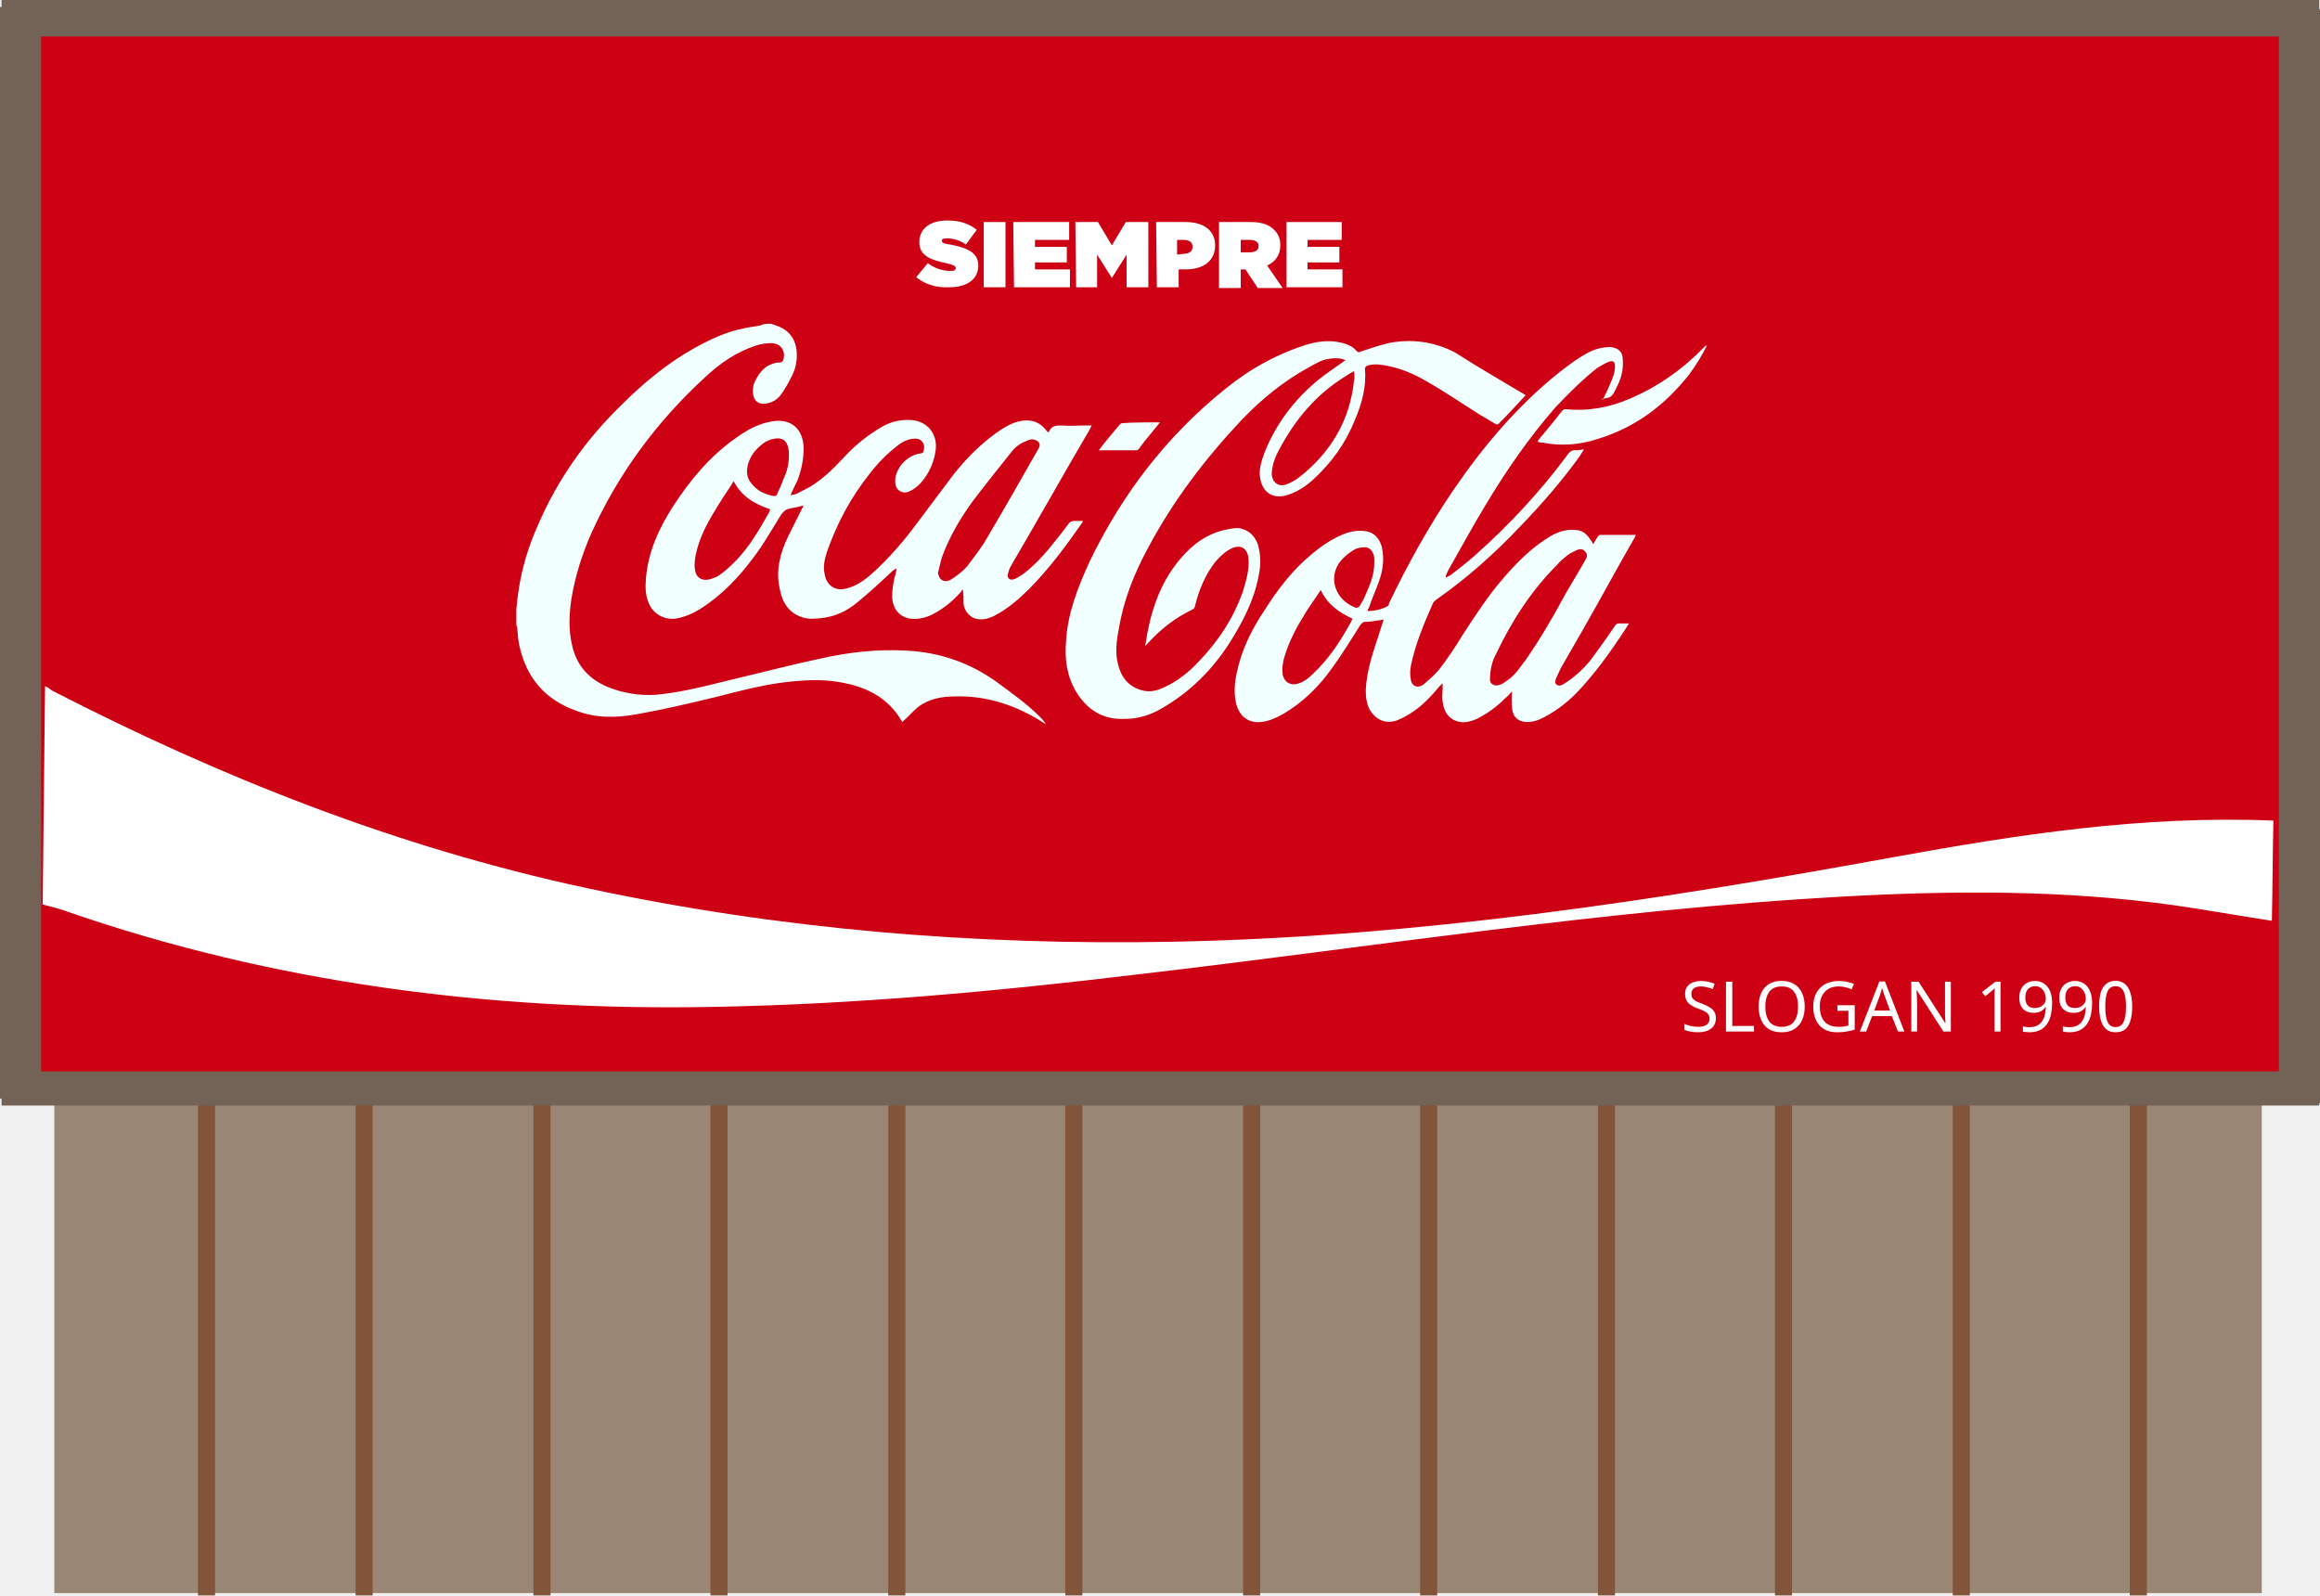
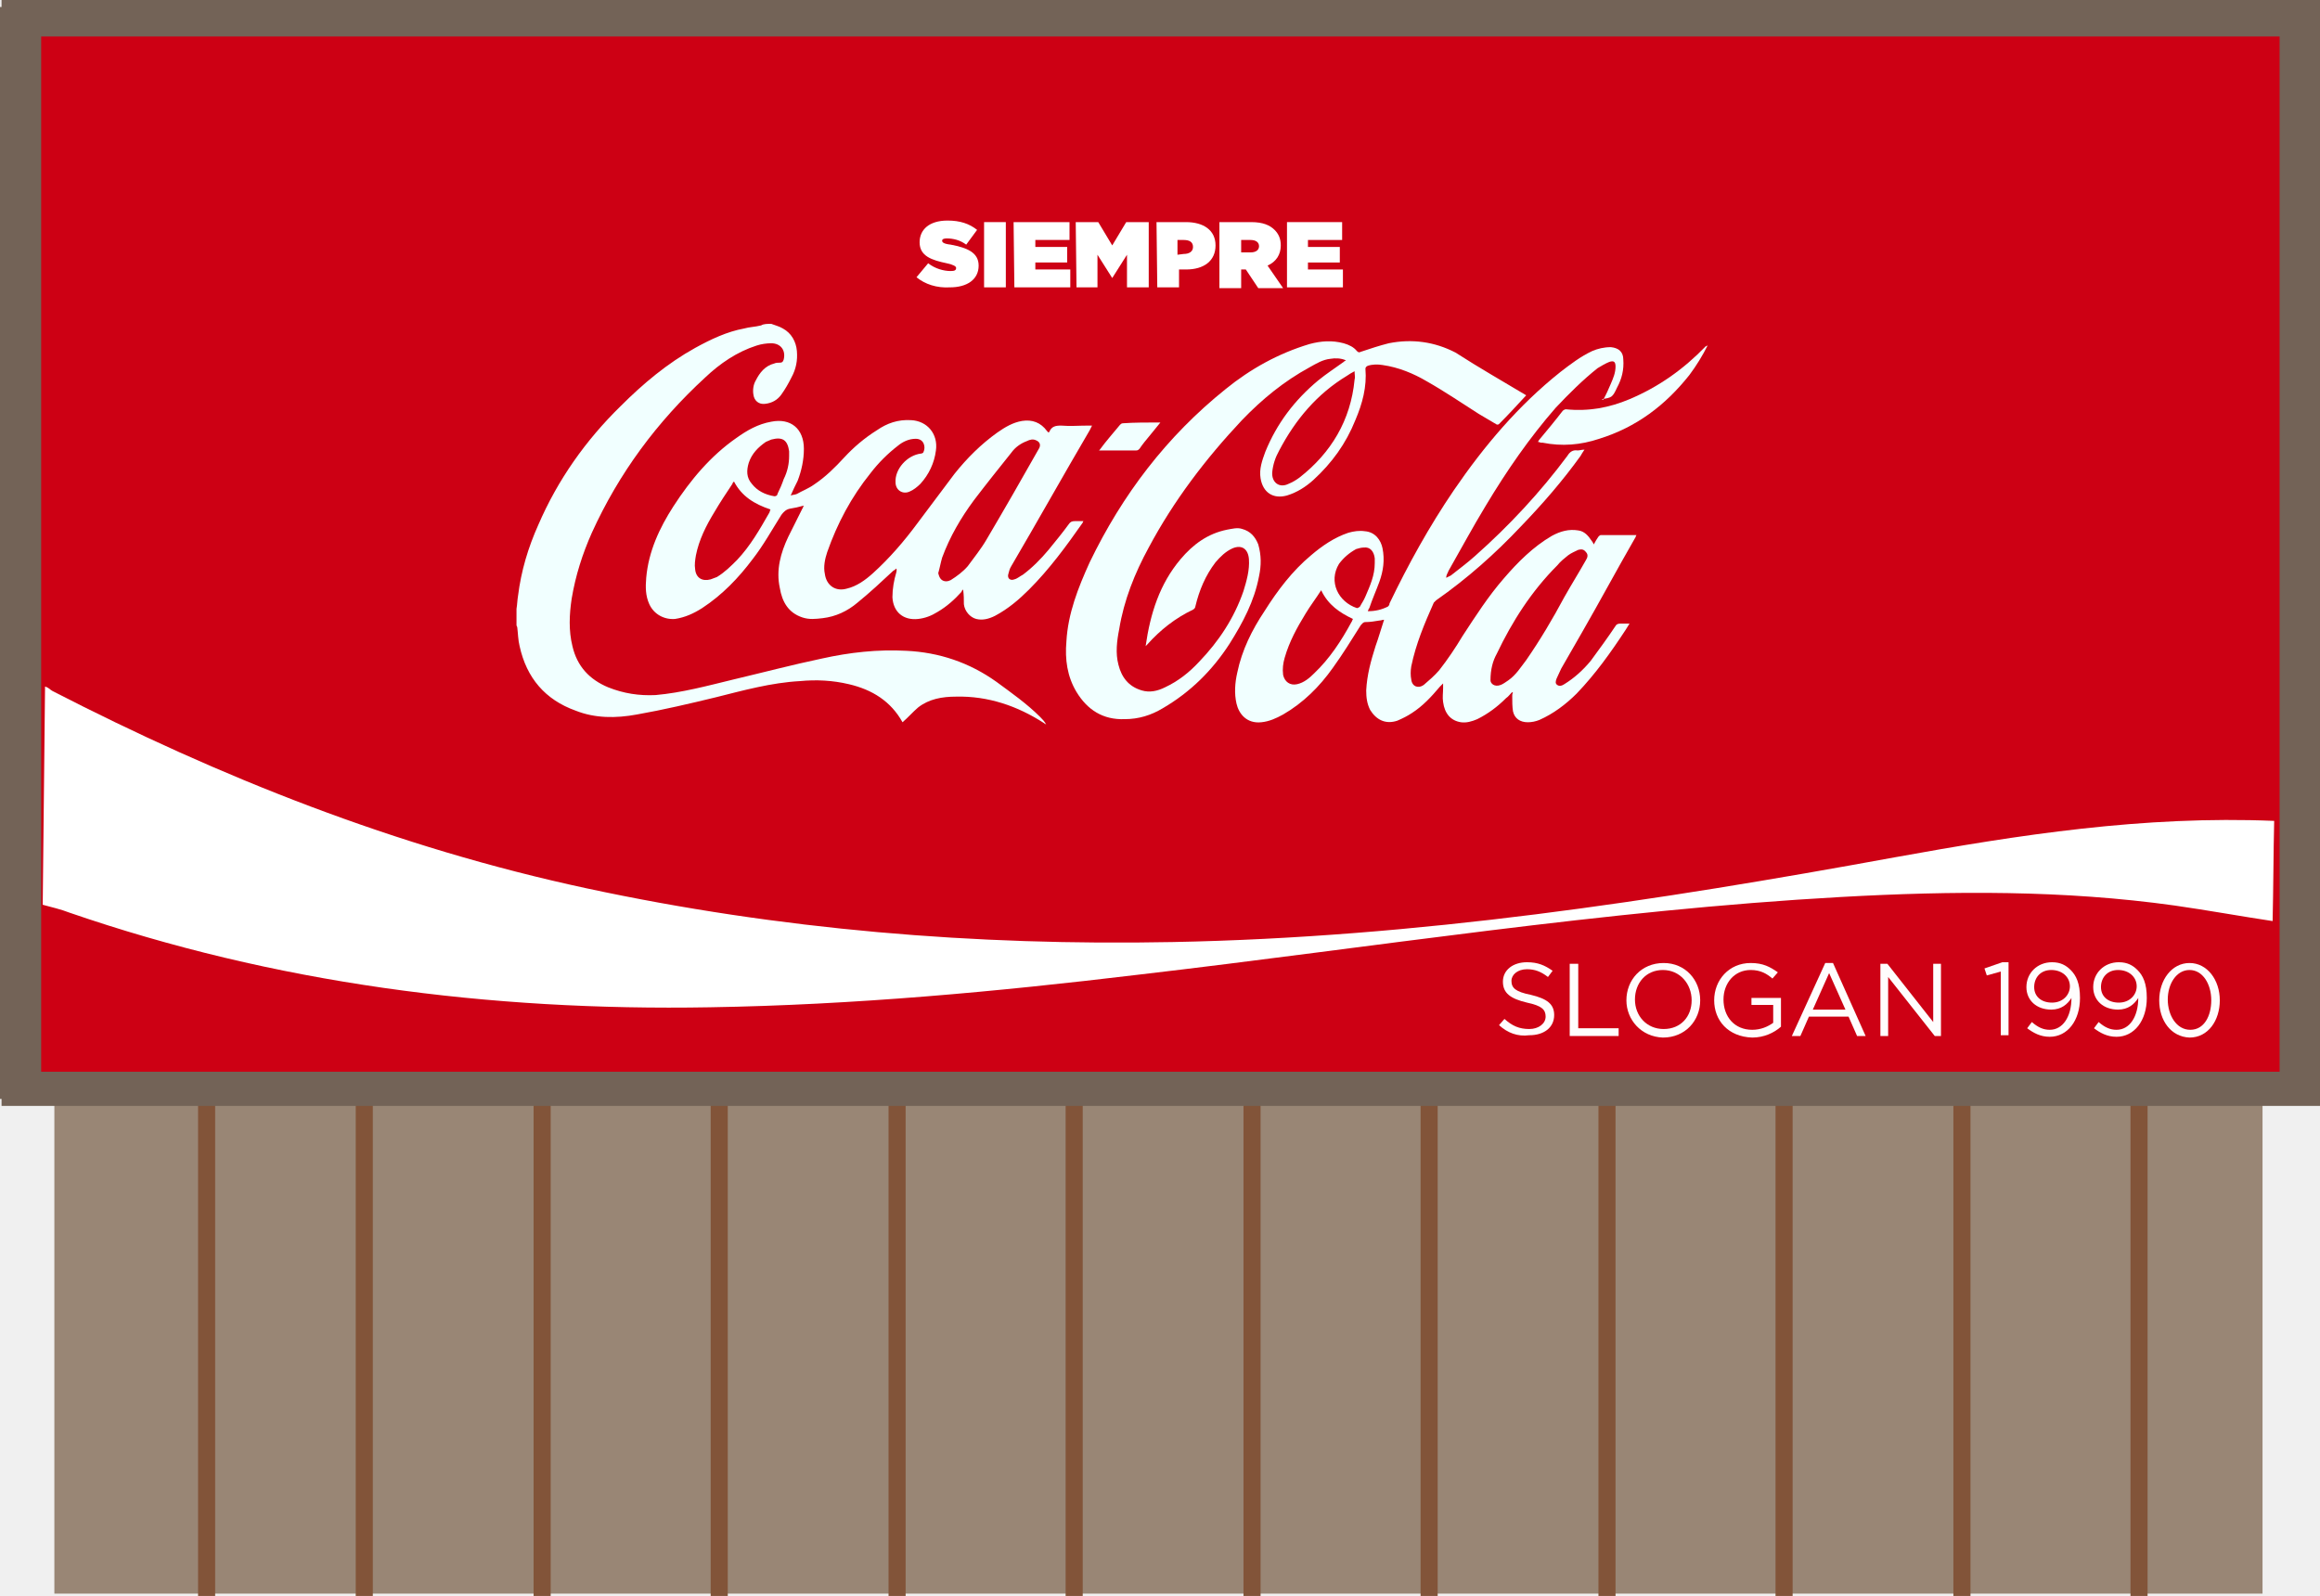
- <svg xmlns="http://www.w3.org/2000/svg" version="1.1" id="Layer_1" x="0px" y="0px" viewBox="-680 527.4 298.8 205.5" style="enable-background:new -680 527.4 298.8 205.5;" xml:space="preserve">
+ <svg xmlns="http://www.w3.org/2000/svg" version="1.1" id="Layer_1" x="0px" y="0px" viewBox="-1030 875.9 298.7 205.5" style="enable-background:new -1030 875.9 298.7 205.5;" xml:space="preserve">
  <style type="text/css">
	.st0{fill:#998675;}
	.st1{fill:#825439;}
	.st2{fill:#CD0014;}
	.st3{fill:#736357;}
	.st4{fill:#FFFFFF;}
	.st5{fill:#F1FFFF;}
	.st6{fill:none;}
- 	.st7{fill:#FFFDFD;}
- 	.st8{font-family:'Gotham-Book';}
- 	.st9{font-size:9px;}
+ 	.st7{enable-background:new    ;}
+ 	.st8{fill:#FFFDFD;}
</style>
-   <rect x="-673" y="593" class="st0" width="284.3" height="139.6" />
-   <rect x="-634.2" y="583.5" class="st1" width="2.2" height="149.4" />
-   <rect x="-654.5" y="583.5" class="st1" width="2.2" height="149.4" />
-   <rect x="-611.3" y="583.5" class="st1" width="2.2" height="149.4" />
-   <rect x="-588.5" y="583.5" class="st1" width="2.2" height="149.4" />
-   <rect x="-565.6" y="583.5" class="st1" width="2.2" height="149.4" />
-   <rect x="-542.8" y="583.5" class="st1" width="2.2" height="149.4" />
-   <rect x="-519.9" y="583.5" class="st1" width="2.2" height="149.4" />
-   <rect x="-497.1" y="583.5" class="st1" width="2.2" height="149.4" />
-   <rect x="-474.2" y="583.5" class="st1" width="2.2" height="149.4" />
-   <rect x="-451.4" y="583.5" class="st1" width="2.2" height="149.4" />
-   <rect x="-428.5" y="583.5" class="st1" width="2.2" height="149.4" />
-   <rect x="-405.7" y="583.5" class="st1" width="2.2" height="149.4" />
-   <rect x="-679.8" y="528.9" class="st2" width="298.5" height="137.9" />
-   <rect x="-674.3" y="533" class="st2" width="286.7" height="132.4" />
-   <rect x="-679.8" y="665.4" class="st3" width="298.5" height="4.4" />
-   <rect x="-679.8" y="527.4" class="st3" width="298.5" height="4.7" />
-   <rect x="-386.5" y="528.6" class="st3" width="5.3" height="140.9" />
-   <path class="st4" d="M-436.1,637.8c-30.6,5.6-61.4,10.3-92.9,10.9c-25.5,0.5-50.7-1.6-75.4-6.9c-24.7-5.3-47.4-14.4-68.8-25.4  c-0.4-0.2-0.4-0.4-1-0.6l-0.3,28.1c1.1,0.3,2.4,0.6,3.4,1c26.4,9.1,54,12.7,82.5,12.2c18.5-0.3,36.9-2,55.2-4.2  c30.1-3.5,60-8.3,90.4-10c14.4-0.8,28.7-0.9,43,1.1c4.2,0.6,8.6,1.4,12.6,2c0.1-4.3,0.1-8.6,0.2-12.9  C-404,632.4-420.1,634.9-436.1,637.8z" />
+   <rect x="-1023" y="941.5" class="st0" width="284.3" height="139.6" />
+   <rect x="-984.2" y="932" class="st1" width="2.2" height="149.4" />
+   <rect x="-1004.5" y="932" class="st1" width="2.2" height="149.4" />
+   <rect x="-961.3" y="932" class="st1" width="2.2" height="149.4" />
+   <rect x="-938.5" y="932" class="st1" width="2.2" height="149.4" />
+   <rect x="-915.6" y="932" class="st1" width="2.2" height="149.4" />
+   <rect x="-892.8" y="932" class="st1" width="2.2" height="149.4" />
+   <rect x="-869.9" y="932" class="st1" width="2.2" height="149.4" />
+   <rect x="-847.1" y="932" class="st1" width="2.2" height="149.4" />
+   <rect x="-824.2" y="932" class="st1" width="2.2" height="149.4" />
+   <rect x="-801.4" y="932" class="st1" width="2.2" height="149.4" />
+   <rect x="-778.5" y="932" class="st1" width="2.2" height="149.4" />
+   <rect x="-755.7" y="932" class="st1" width="2.2" height="149.4" />
+   <rect x="-1029.8" y="877.4" class="st2" width="298.5" height="137.9" />
+   <rect x="-1024.3" y="881.5" class="st2" width="286.7" height="132.4" />
+   <rect x="-1029.8" y="1013.9" class="st3" width="298.5" height="4.4" />
+   <rect x="-1029.8" y="875.9" class="st3" width="298.5" height="4.7" />
+   <rect x="-736.5" y="877.1" class="st3" width="5.3" height="140.9" />
+   <path class="st4" d="M-786.1,986.3c-30.6,5.6-61.4,10.3-92.9,10.9c-25.5,0.5-50.7-1.6-75.4-6.9c-24.7-5.3-47.4-14.4-68.8-25.4  c-0.4-0.2-0.4-0.4-1-0.6l-0.3,28.1c1.1,0.3,2.4,0.6,3.4,1c26.4,9.1,54,12.7,82.5,12.2c18.5-0.3,36.9-2,55.2-4.2  c30.1-3.5,60-8.3,90.4-10c14.4-0.8,28.7-0.9,43,1.1c4.2,0.6,8.6,1.4,12.6,2c0.1-4.3,0.1-8.6,0.2-12.9  C-754,980.9-770.1,983.4-786.1,986.3z" />
  <g>
    <g>
      <g id="KRyJ1s.tif_11_">
        <g>
-           <path class="st5" d="M-580.7,569.1c0.5,0.2,1,0.3,1.5,0.6c1.1,0.6,1.7,1.7,1.8,2.9c0.1,1.2-0.1,2.3-0.7,3.4      c-0.4,0.8-0.8,1.5-1.3,2.2s-1.2,1.1-2.1,1.2c-0.8,0.1-1.4-0.4-1.5-1.2c-0.1-0.6,0-1.3,0.3-1.8c0.5-1,1.2-1.9,2.4-2.2      c0.2-0.1,0.5-0.1,0.7-0.1c0.3,0,0.4-0.1,0.5-0.4c0.3-1.2-0.4-2.1-1.6-2.1c-0.6,0-1.3,0.1-1.9,0.3c-2.5,0.8-4.7,2.3-6.6,4.1      c-6.2,5.7-11.1,12.3-14.6,20c-1.2,2.7-2.1,5.5-2.6,8.5c-0.3,2-0.4,4.1,0.1,6.1c0.6,2.6,2.2,4.3,4.6,5.3c2,0.8,4,1.1,6.1,1      c3.4-0.3,6.7-1.2,10-2c3.8-0.9,7.6-1.9,11.4-2.7c3.6-0.8,7.2-1.2,10.9-1c4.2,0.2,8.1,1.5,11.6,4c1.9,1.4,3.9,2.8,5.6,4.5      c0.3,0.3,0.6,0.6,0.8,1c-0.1-0.1-0.2-0.1-0.3-0.2c-3.4-2.2-7.2-3.5-11.3-3.4c-1.8,0-3.5,0.3-4.9,1.4c-0.7,0.6-1.3,1.3-2,1.9      c0.1,0,0,0,0,0c-1.5-2.7-3.9-4.2-6.9-4.9c-2.1-0.5-4.2-0.6-6.3-0.4c-3.7,0.2-7.3,1.2-10.9,2.1c-3.3,0.8-6.7,1.6-10.1,2.2      c-2.7,0.5-5.4,0.5-7.9-0.5c-3.9-1.4-6.3-4.2-7.2-8.3c-0.2-0.8-0.2-1.6-0.3-2.4c0-0.1-0.1-0.2-0.1-0.3c0-0.7,0-1.4,0-2.1      c0.1-0.6,0.1-1.1,0.2-1.7c0.4-3.2,1.3-6.2,2.6-9.1c2.5-5.8,6.1-10.9,10.6-15.3c2.9-2.9,6-5.5,9.6-7.5c2-1.1,4.1-2.1,6.3-2.5      c0.7-0.2,1.4-0.2,2.2-0.4C-581.7,569.1-581.2,569.1-580.7,569.1z" />
-           <path class="st5" d="M-578.2,591.2c0.3-0.1,0.6-0.1,0.8-0.2c0.7-0.4,1.5-0.7,2.2-1.2c1.5-1,2.7-2.2,3.9-3.5      c1.2-1.3,2.6-2.5,4.2-3.5c1.3-0.9,2.7-1.4,4.4-1.3c2.1,0.1,3.5,1.8,3.2,3.9c-0.2,1.6-0.9,3.1-2,4.3c-0.4,0.4-0.9,0.8-1.4,1      c-0.9,0.4-1.8-0.2-1.8-1.2c-0.1-1.7,1.5-3.5,3.3-3.7c0.1,0,0.3-0.1,0.3-0.2c0.3-0.6,0.1-1.7-1-1.7c-0.9,0-1.7,0.4-2.3,0.9      c-1.3,1-2.5,2.2-3.5,3.5c-2.5,3.1-4.3,6.5-5.6,10.2c-0.3,0.9-0.5,1.9-0.3,2.8c0.2,1.5,1.4,2.3,2.8,1.9c1.3-0.3,2.4-1.1,3.4-2      c2.1-1.9,4-4.1,5.7-6.4c1.6-2.1,3.2-4.3,4.8-6.4c1.6-2,3.4-3.8,5.5-5.3c1-0.7,2-1.3,3.2-1.5c1.3-0.2,2.4,0.2,3.2,1.3      c0.1,0.1,0.1,0.1,0.2,0.2c0.1-0.1,0.1-0.1,0.1-0.1c0.3-0.7,0.8-0.8,1.5-0.8c1.2,0.1,2.3,0,3.5,0c0.1,0,0.3,0,0.5,0      c-0.1,0.2-0.2,0.4-0.3,0.6c-3.4,5.8-6.7,11.7-10.1,17.5c-0.2,0.3-0.3,0.7-0.4,1.1c-0.1,0.5,0.3,0.8,0.8,0.6      c0.4-0.1,0.7-0.4,1.1-0.6c1.2-0.9,2.3-2,3.3-3.2c0.9-1.1,1.8-2.2,2.6-3.3c0.2-0.3,0.4-0.4,0.8-0.4c0.4,0,0.7,0,1.1,0      c-0.1,0.1-0.1,0.2-0.1,0.2c-2.1,3-4.3,6-6.9,8.6c-1.3,1.3-2.7,2.5-4.4,3.4c-0.8,0.4-1.6,0.6-2.4,0.4s-1.5-1-1.6-1.9      c0-0.6,0-1.2-0.1-1.9c-0.1,0.1-0.2,0.2-0.2,0.3c-0.9,1-1.9,1.9-3.1,2.6c-0.8,0.5-1.6,0.8-2.5,0.9c-1.9,0.2-3.2-0.9-3.3-2.8      c0-1.1,0.2-2.2,0.5-3.2c0-0.1,0.1-0.3,0-0.5c-0.1,0.1-0.2,0.2-0.4,0.3c-1.5,1.4-3,2.8-4.6,4.1c-1.3,1.1-2.8,1.8-4.5,2      c-0.9,0.1-1.7,0.2-2.6-0.1c-1.8-0.6-2.6-2-2.9-3.8c-0.5-2.3,0.1-4.5,1.1-6.6c0.6-1.2,1.2-2.4,1.8-3.6c0.1-0.1,0.1-0.3,0.2-0.4      c-0.7,0.2-1.2,0.3-1.8,0.4c-0.5,0.1-0.8,0.4-1.1,0.8c-1.2,1.9-2.3,3.9-3.7,5.7c-1.8,2.4-3.9,4.6-6.5,6.3      c-1.1,0.7-2.2,1.2-3.5,1.4c-1.4,0.1-2.7-0.6-3.3-1.9c-0.5-1.1-0.5-2.2-0.4-3.4c0.3-3.4,1.7-6.4,3.5-9.2c2.2-3.4,4.8-6.5,8.1-8.8      c1.4-1,2.8-1.8,4.5-2.1c2.5-0.5,4.2,0.9,4.2,3.5c0,1.4-0.3,2.8-0.8,4.1C-577.6,589.9-577.9,590.5-578.2,591.2z M-559.2,601.2      c0.1,0.4,0.2,0.7,0.5,0.9s0.7,0.2,1.1,0c0.8-0.5,1.6-1.1,2.2-1.8c0.8-1.1,1.7-2.2,2.4-3.4c2.3-3.9,4.6-7.9,6.8-11.8      c0.2-0.4,0.1-0.8-0.4-1c-0.4-0.2-0.8-0.1-1.2,0.1c-0.8,0.3-1.5,0.8-2,1.5c-1.6,2-3.2,4-4.8,6.1c-1.7,2.3-3.1,4.7-4.1,7.4      C-558.9,599.9-559,600.5-559.2,601.2z M-585.5,589.4c-0.1,0.1-0.2,0.2-0.2,0.3c-0.8,1.2-1.6,2.4-2.3,3.6c-1.1,1.8-2,3.6-2.4,5.6      c-0.1,0.6-0.2,1.2-0.1,1.8c0.1,1.1,0.9,1.6,2,1.3c0.3-0.1,0.5-0.2,0.8-0.3c1-0.6,1.8-1.4,2.6-2.2c1.7-1.8,2.9-3.9,4.1-6      c0.1-0.1,0.1-0.3,0.2-0.5C-582.9,592.3-584.5,591.3-585.5,589.4z M-578.4,586.1c0-0.2,0-0.4,0-0.6c-0.2-1.4-0.8-1.9-2.3-1.5      c-0.2,0.1-0.5,0.2-0.7,0.3c-1,0.7-1.8,1.5-2.2,2.7c-0.3,1-0.3,1.9,0.4,2.7c0.7,0.9,1.7,1.4,2.9,1.6c0.2,0,0.4-0.1,0.4-0.3      c0.3-0.6,0.6-1.3,0.8-1.9C-578.6,588.1-578.4,587.1-578.4,586.1z" />
+           <path class="st5" d="M-930.7,917.6c0.5,0.2,1,0.3,1.5,0.6c1.1,0.6,1.7,1.7,1.8,2.9s-0.1,2.3-0.7,3.4c-0.4,0.8-0.8,1.5-1.3,2.2      s-1.2,1.1-2.1,1.2c-0.8,0.1-1.4-0.4-1.5-1.2c-0.1-0.6,0-1.3,0.3-1.8c0.5-1,1.2-1.9,2.4-2.2c0.2-0.1,0.5-0.1,0.7-0.1      c0.3,0,0.4-0.1,0.5-0.4c0.3-1.2-0.4-2.1-1.6-2.1c-0.6,0-1.3,0.1-1.9,0.3c-2.5,0.8-4.7,2.3-6.6,4.1c-6.2,5.7-11.1,12.3-14.6,20      c-1.2,2.7-2.1,5.5-2.6,8.5c-0.3,2-0.4,4.1,0.1,6.1c0.6,2.6,2.2,4.3,4.6,5.3c2,0.8,4,1.1,6.1,1c3.4-0.3,6.7-1.2,10-2      c3.8-0.9,7.6-1.9,11.4-2.7c3.6-0.8,7.2-1.2,10.9-1c4.2,0.2,8.1,1.5,11.6,4c1.9,1.4,3.9,2.8,5.6,4.5c0.3,0.3,0.6,0.6,0.8,1      c-0.1-0.1-0.2-0.1-0.3-0.2c-3.4-2.2-7.2-3.5-11.3-3.4c-1.8,0-3.5,0.3-4.9,1.4c-0.7,0.6-1.3,1.3-2,1.9c0.1,0,0,0,0,0      c-1.5-2.7-3.9-4.2-6.9-4.9c-2.1-0.5-4.2-0.6-6.3-0.4c-3.7,0.2-7.3,1.2-10.9,2.1c-3.3,0.8-6.7,1.6-10.1,2.2      c-2.7,0.5-5.4,0.5-7.9-0.5c-3.9-1.4-6.3-4.2-7.2-8.3c-0.2-0.8-0.2-1.6-0.3-2.4c0-0.1-0.1-0.2-0.1-0.3c0-0.7,0-1.4,0-2.1      c0.1-0.6,0.1-1.1,0.2-1.7c0.4-3.2,1.3-6.2,2.6-9.1c2.5-5.8,6.1-10.9,10.6-15.3c2.9-2.9,6-5.5,9.6-7.5c2-1.1,4.1-2.1,6.3-2.5      c0.7-0.2,1.4-0.2,2.2-0.4C-931.7,917.6-931.2,917.6-930.7,917.6z" />
+           <path class="st5" d="M-928.2,939.7c0.3-0.1,0.6-0.1,0.8-0.2c0.7-0.4,1.5-0.7,2.2-1.2c1.5-1,2.7-2.2,3.9-3.5s2.6-2.5,4.2-3.5      c1.3-0.9,2.7-1.4,4.4-1.3c2.1,0.1,3.5,1.8,3.2,3.9c-0.2,1.6-0.9,3.1-2,4.3c-0.4,0.4-0.9,0.8-1.4,1c-0.9,0.4-1.8-0.2-1.8-1.2      c-0.1-1.7,1.5-3.5,3.3-3.7c0.1,0,0.3-0.1,0.3-0.2c0.3-0.6,0.1-1.7-1-1.7c-0.9,0-1.7,0.4-2.3,0.9c-1.3,1-2.5,2.2-3.5,3.5      c-2.5,3.1-4.3,6.5-5.6,10.2c-0.3,0.9-0.5,1.9-0.3,2.8c0.2,1.5,1.4,2.3,2.8,1.9c1.3-0.3,2.4-1.1,3.4-2c2.1-1.9,4-4.1,5.7-6.4      c1.6-2.1,3.2-4.3,4.8-6.4c1.6-2,3.4-3.8,5.5-5.3c1-0.7,2-1.3,3.2-1.5c1.3-0.2,2.4,0.2,3.2,1.3c0.1,0.1,0.1,0.1,0.2,0.2      c0.1-0.1,0.1-0.1,0.1-0.1c0.3-0.7,0.8-0.8,1.5-0.8c1.2,0.1,2.3,0,3.5,0c0.1,0,0.3,0,0.5,0c-0.1,0.2-0.2,0.4-0.3,0.6      c-3.4,5.8-6.7,11.7-10.1,17.5c-0.2,0.3-0.3,0.7-0.4,1.1c-0.1,0.5,0.3,0.8,0.8,0.6c0.4-0.1,0.7-0.4,1.1-0.6      c1.2-0.9,2.3-2,3.3-3.2c0.9-1.1,1.8-2.2,2.6-3.3c0.2-0.3,0.4-0.4,0.8-0.4c0.4,0,0.7,0,1.1,0c-0.1,0.1-0.1,0.2-0.1,0.2      c-2.1,3-4.3,6-6.9,8.6c-1.3,1.3-2.7,2.5-4.4,3.4c-0.8,0.4-1.6,0.6-2.4,0.4s-1.5-1-1.6-1.9c0-0.6,0-1.2-0.1-1.9      c-0.1,0.1-0.2,0.2-0.2,0.3c-0.9,1-1.9,1.9-3.1,2.6c-0.8,0.5-1.6,0.8-2.5,0.9c-1.9,0.2-3.2-0.9-3.3-2.8c0-1.1,0.2-2.2,0.5-3.2      c0-0.1,0.1-0.3,0-0.5c-0.1,0.1-0.2,0.2-0.4,0.3c-1.5,1.4-3,2.8-4.6,4.1c-1.3,1.1-2.8,1.8-4.5,2c-0.9,0.1-1.7,0.2-2.6-0.1      c-1.8-0.6-2.6-2-2.9-3.8c-0.5-2.3,0.1-4.5,1.1-6.6c0.6-1.2,1.2-2.4,1.8-3.6c0.1-0.1,0.1-0.3,0.2-0.4c-0.7,0.2-1.2,0.3-1.8,0.4      c-0.5,0.1-0.8,0.4-1.1,0.8c-1.2,1.9-2.3,3.9-3.7,5.7c-1.8,2.4-3.9,4.6-6.5,6.3c-1.1,0.7-2.2,1.2-3.5,1.4      c-1.4,0.1-2.7-0.6-3.3-1.9c-0.5-1.1-0.5-2.2-0.4-3.4c0.3-3.4,1.7-6.4,3.5-9.2c2.2-3.4,4.8-6.5,8.1-8.8c1.4-1,2.8-1.8,4.5-2.1      c2.5-0.5,4.2,0.9,4.2,3.5c0,1.4-0.3,2.8-0.8,4.1C-927.6,938.4-927.9,939-928.2,939.7z M-909.2,949.7c0.1,0.4,0.2,0.7,0.5,0.9      s0.7,0.2,1.1,0c0.8-0.5,1.6-1.1,2.2-1.8c0.8-1.1,1.7-2.2,2.4-3.4c2.3-3.9,4.6-7.9,6.8-11.8c0.2-0.4,0.1-0.8-0.4-1      c-0.4-0.2-0.8-0.1-1.2,0.1c-0.8,0.3-1.5,0.8-2,1.5c-1.6,2-3.2,4-4.8,6.1c-1.7,2.3-3.1,4.7-4.1,7.4      C-908.9,948.4-909,949-909.2,949.7z M-935.5,937.9c-0.1,0.1-0.2,0.2-0.2,0.3c-0.8,1.2-1.6,2.4-2.3,3.6c-1.1,1.8-2,3.6-2.4,5.6      c-0.1,0.6-0.2,1.2-0.1,1.8c0.1,1.1,0.9,1.6,2,1.3c0.3-0.1,0.5-0.2,0.8-0.3c1-0.6,1.8-1.4,2.6-2.2c1.7-1.8,2.9-3.9,4.1-6      c0.1-0.1,0.1-0.3,0.2-0.5C-932.9,940.8-934.5,939.8-935.5,937.9z M-928.4,934.6c0-0.2,0-0.4,0-0.6c-0.2-1.4-0.8-1.9-2.3-1.5      c-0.2,0.1-0.5,0.2-0.7,0.3c-1,0.7-1.8,1.5-2.2,2.7c-0.3,1-0.3,1.9,0.4,2.7c0.7,0.9,1.7,1.4,2.9,1.6c0.2,0,0.4-0.1,0.4-0.3      c0.3-0.6,0.6-1.3,0.8-1.9C-928.6,936.6-928.4,935.6-928.4,934.6z" />
        </g>
      </g>
      <g id="KRyJ1s.tif_10_">
        <g>
-           <path class="st5" d="M-473.6,578.9c0.4-0.7,0.7-1.4,1-2.1c0.3-0.7,0.6-1.4,0.6-2.2c0-0.6-0.2-0.8-0.8-0.6      c-0.5,0.2-1,0.5-1.5,0.8c-1.9,1.5-3.7,3.3-5.4,5.1c-3.4,3.9-6.3,8.1-9,12.6c-1.7,2.8-3.2,5.6-4.8,8.4c-0.1,0.3-0.3,0.5-0.3,0.9      c0.2-0.1,0.4-0.2,0.6-0.3c1-0.8,2.1-1.6,3.1-2.5c4.4-3.9,8.4-8.2,11.9-12.9c0.3-0.5,0.7-0.8,1.3-0.7c0.3,0,0.5-0.1,0.9-0.1      c-0.2,0.3-0.4,0.6-0.5,0.8c-2.3,3.2-4.9,6.2-7.7,9.1c-3.3,3.5-6.9,6.7-10.9,9.5c-0.1,0.1-0.2,0.2-0.3,0.3      c-1.2,2.7-2.3,5.3-2.9,8.2c-0.1,0.6-0.1,1.2,0,1.7c0.1,0.9,0.9,1.2,1.6,0.7c0.7-0.6,1.4-1.2,2-1.9c1.1-1.4,2.1-2.9,3-4.4      c1.7-2.6,3.3-5.1,5.3-7.4c1.8-2.1,3.8-4.1,6.2-5.5c1.1-0.6,2.2-0.9,3.4-0.7c0.8,0.1,1.3,0.7,1.7,1.3c0.1,0.1,0.2,0.3,0.3,0.5      c0.2-0.4,0.4-0.7,0.6-1c0.1-0.1,0.2-0.2,0.3-0.2c1.5,0,3,0,4.5,0h0.1c-0.1,0.1-0.1,0.3-0.2,0.4c-2.3,4-4.5,8.1-6.8,12.1      c-0.9,1.6-1.8,3.1-2.7,4.7c-0.2,0.4-0.4,0.9-0.6,1.3c-0.1,0.3-0.2,0.6,0.1,0.8c0.3,0.2,0.6,0.1,0.9-0.1c1.3-0.8,2.4-1.8,3.4-3      c1.1-1.5,2.2-3,3.2-4.5c0.1-0.2,0.3-0.3,0.6-0.3c0.4,0,0.8,0,1.2,0c-0.2,0.3-0.3,0.5-0.5,0.8c-1.9,2.9-3.9,5.7-6.3,8.2      c-1.4,1.4-3,2.6-4.8,3.4c-0.5,0.2-1,0.3-1.5,0.3c-1,0-1.7-0.5-1.9-1.4c-0.1-0.6-0.1-1.3-0.1-2c0-0.1,0-0.3,0.1-0.4      c0,0-0.1,0-0.1-0.1c-0.3,0.3-0.5,0.6-0.8,0.8c-1.1,1.1-2.3,2-3.7,2.7c-0.7,0.3-1.4,0.5-2.1,0.4c-1.3-0.2-2.1-1.1-2.3-2.6      c-0.1-0.6,0-1.2,0-1.8c0-0.2,0-0.3,0-0.6c-0.2,0.2-0.3,0.3-0.4,0.4c-1.1,1.3-2.2,2.5-3.6,3.4c-0.6,0.4-1.2,0.7-1.9,1      c-1.5,0.5-2.7-0.1-3.5-1.4c-0.4-0.8-0.5-1.6-0.5-2.5c0.1-2,0.6-3.8,1.2-5.7c0.4-1.1,0.7-2.2,1.1-3.4c-0.2,0-0.4,0.1-0.6,0.1      c-0.6,0.1-1.2,0.2-1.8,0.2c-0.3,0-0.4,0.2-0.6,0.4c-1.2,1.9-2.3,3.7-3.6,5.5c-1.7,2.4-3.8,4.5-6.4,6c-0.9,0.5-1.8,0.9-2.8,1      c-1.9,0.2-2.9-1.1-3.2-2.4c-0.3-1.3-0.2-2.7,0.1-4c0.6-2.9,1.9-5.5,3.5-7.9c1.7-2.7,3.6-5.2,6-7.2c1.4-1.2,3-2.3,4.8-2.9      c0.7-0.2,1.4-0.3,2.1-0.2c1.4,0.1,2.1,1.2,2.3,2.2c0.3,1.5,0.1,2.9-0.4,4.3c-0.4,1.1-0.9,2.2-1.3,3.4c-0.1,0.1-0.1,0.2-0.2,0.4      c1,0,1.8-0.2,2.6-0.6c0.1-0.1,0.2-0.2,0.2-0.4c2.4-5,5.1-9.9,8.3-14.6c3.9-5.7,8.3-10.9,13.7-15.2c1.3-1,2.6-2,4.1-2.7      c0.7-0.3,1.5-0.5,2.4-0.5c1,0.1,1.6,0.6,1.6,1.6c0.1,1.3-0.2,2.5-0.8,3.6c-0.6,1.3-0.7,1.3-2,1.5      C-473.4,578.9-473.5,578.9-473.6,578.9z M-488.1,615c0,0.4,0.5,0.9,1.3,0.6c0.3-0.1,0.7-0.4,1-0.6c1-0.7,1.6-1.7,2.3-2.6      c1.8-2.6,3.4-5.3,4.9-8.1c0.9-1.6,1.9-3.2,2.8-4.8c0.2-0.3,0.3-0.7,0-1c-0.3-0.4-0.6-0.4-1-0.3c-0.4,0.2-0.9,0.4-1.3,0.7      c-0.5,0.4-1,0.8-1.4,1.3c-3.3,3.3-5.8,7.2-7.8,11.4C-487.8,612.5-488.1,613.6-488.1,615z M-509.9,603.4c-0.7,1.1-1.4,2-2,3      c-1.1,1.8-2.1,3.6-2.7,5.7c-0.2,0.7-0.3,1.4-0.2,2.2c0.2,0.9,0.9,1.4,1.8,1.2s1.6-0.8,2.2-1.4c2-1.9,3.5-4.2,4.8-6.6      c0.1-0.1,0.1-0.3,0.2-0.4C-507.5,606.3-509,605.3-509.9,603.4z M-503,599.9c0-0.2,0-0.4,0-0.6c-0.1-0.9-0.6-1.5-1.4-1.4      c-0.3,0-0.7,0.1-1,0.2c-0.9,0.5-1.6,1.1-2.2,1.9c-1.4,2.3-0.1,4.9,2.3,5.7c0.1,0,0.3-0.1,0.4-0.2c0.2-0.4,0.5-0.8,0.7-1.3      C-503.6,602.8-503,601.5-503,599.9z" />
-           <path class="st5" d="M-483.5,578.3c-1.2,1.3-2.3,2.5-3.5,3.7c-0.1,0.1-0.3,0.1-0.4,0c-0.7-0.4-1.5-0.9-2.2-1.3      c-2.2-1.4-4.4-2.9-6.7-4.2c-1.7-1-3.6-1.8-5.7-2.1c-0.6-0.1-1.3-0.1-1.9,0.1c-0.2,0.1-0.3,0.2-0.3,0.4c0.2,2.3-0.4,4.5-1.3,6.6      c-1.2,3-3,5.5-5.4,7.7c-1,0.9-2.1,1.6-3.4,2c-1.8,0.5-3.1-0.4-3.4-2.2c-0.2-1.2,0.2-2.3,0.6-3.4c1.5-3.7,3.8-6.7,6.8-9.2      c1.1-0.9,2.2-1.6,3.3-2.4c0.1-0.1,0.1-0.1,0.3-0.2c-0.7-0.3-1.4-0.3-2-0.2c-1,0.1-1.8,0.6-2.7,1.1c-3.3,1.8-6.1,4.1-8.7,6.8      c-4.7,5-8.8,10.4-12,16.4c-1.8,3.3-3.2,6.8-3.8,10.5c-0.3,1.5-0.5,3.1-0.1,4.6c0.4,1.6,1.3,2.8,3,3.3c1,0.3,2,0.1,3-0.4      c1.7-0.8,3.1-1.9,4.4-3.3c2.5-2.6,4.5-5.6,5.7-9.1c0.4-1.3,0.8-2.7,0.7-4.1c-0.1-1.3-0.9-1.9-2.1-1.4c-0.9,0.4-1.6,1.1-2.2,1.8      c-1.3,1.7-2.1,3.6-2.6,5.7c0,0.1-0.1,0.3-0.3,0.4c-2.3,1.1-4.2,2.6-5.9,4.5c-0.1,0.1-0.1,0.1-0.2,0.2c0.6-4.2,1.8-8,4.5-11.2      c1.6-1.9,3.5-3.3,6-3.8c0.6-0.1,1.3-0.3,1.9-0.1c1.1,0.3,1.7,1,2.1,2c0.4,1.4,0.4,2.7,0.1,4.1c-0.6,3.2-2.1,6-3.8,8.7      c-2.2,3.4-5,6.2-8.6,8.3c-1.5,0.9-3.1,1.4-4.9,1.4c-2.8,0.1-4.8-1.2-6.2-3.5c-1.2-2-1.5-4.2-1.3-6.5c0.2-3.6,1.5-6.9,3-10.2      c4.2-8.7,9.9-16.2,17.5-22.3c3.2-2.6,6.8-4.6,10.8-5.8c1.5-0.4,2.9-0.5,4.4-0.1c0.7,0.2,1.3,0.5,1.7,1c0.2,0.2,0.3,0.2,0.5,0.1      c1.2-0.4,2.4-0.8,3.6-1.1c3-0.6,5.9-0.2,8.6,1.2C-489.5,574.8-486.5,576.5-483.5,578.3L-483.5,578.3z M-505.6,575.2      c-0.4,0.2-0.7,0.4-1,0.6c-3.8,2.3-6.6,5.6-8.7,9.6c-0.5,0.9-0.8,1.8-0.9,2.8c-0.1,1.3,0.9,2.1,2.1,1.5c0.5-0.2,1-0.5,1.4-0.8      c4.1-3.2,6.6-7.4,7.1-12.6C-505.5,576-505.6,575.6-505.6,575.2z" />
-           <path class="st5" d="M-460.1,571.8c-0.7,1.4-1.5,2.7-2.4,3.9c-3.1,3.9-6.8,6.7-11.6,8.2c-2.4,0.8-4.8,1-7.3,0.5c0,0-0.1,0-0.2,0      c-0.1,0-0.2-0.1-0.4-0.1c0.1-0.1,0.1-0.2,0.2-0.3c1-1.2,2-2.4,3-3.7c0.1-0.1,0.3-0.2,0.4-0.2c2.9,0.3,5.6-0.2,8.2-1.3      c3.8-1.6,7-3.9,9.8-6.8C-460.2,571.9-460.1,571.9-460.1,571.8z" />
+           <path class="st5" d="M-823.6,927.4c0.4-0.7,0.7-1.4,1-2.1c0.3-0.7,0.6-1.4,0.6-2.2c0-0.6-0.2-0.8-0.8-0.6      c-0.5,0.2-1,0.5-1.5,0.8c-1.9,1.5-3.7,3.3-5.4,5.1c-3.4,3.9-6.3,8.1-9,12.6c-1.7,2.8-3.2,5.6-4.8,8.4c-0.1,0.3-0.3,0.5-0.3,0.9      c0.2-0.1,0.4-0.2,0.6-0.3c1-0.8,2.1-1.6,3.1-2.5c4.4-3.9,8.4-8.2,11.9-12.9c0.3-0.5,0.7-0.8,1.3-0.7c0.3,0,0.5-0.1,0.9-0.1      c-0.2,0.3-0.4,0.6-0.5,0.8c-2.3,3.2-4.9,6.2-7.7,9.1c-3.3,3.5-6.9,6.7-10.9,9.5c-0.1,0.1-0.2,0.2-0.3,0.3      c-1.2,2.7-2.3,5.3-2.9,8.2c-0.1,0.6-0.1,1.2,0,1.7c0.1,0.9,0.9,1.2,1.6,0.7c0.7-0.6,1.4-1.2,2-1.9c1.1-1.4,2.1-2.9,3-4.4      c1.7-2.6,3.3-5.1,5.3-7.4c1.8-2.1,3.8-4.1,6.2-5.5c1.1-0.6,2.2-0.9,3.4-0.7c0.8,0.1,1.3,0.7,1.7,1.3c0.1,0.1,0.2,0.3,0.3,0.5      c0.2-0.4,0.4-0.7,0.6-1c0.1-0.1,0.2-0.2,0.3-0.2c1.5,0,3,0,4.5,0h0.1c-0.1,0.1-0.1,0.3-0.2,0.4c-2.3,4-4.5,8.1-6.8,12.1      c-0.9,1.6-1.8,3.1-2.7,4.7c-0.2,0.4-0.4,0.9-0.6,1.3c-0.1,0.3-0.2,0.6,0.1,0.8c0.3,0.2,0.6,0.1,0.9-0.1c1.3-0.8,2.4-1.8,3.4-3      c1.1-1.5,2.2-3,3.2-4.5c0.1-0.2,0.3-0.3,0.6-0.3c0.4,0,0.8,0,1.2,0c-0.2,0.3-0.3,0.5-0.5,0.8c-1.9,2.9-3.9,5.7-6.3,8.2      c-1.4,1.4-3,2.6-4.8,3.4c-0.5,0.2-1,0.3-1.5,0.3c-1,0-1.7-0.5-1.9-1.4c-0.1-0.6-0.1-1.3-0.1-2c0-0.1,0-0.3,0.1-0.4      c0,0-0.1,0-0.1-0.1c-0.3,0.3-0.5,0.6-0.8,0.8c-1.1,1.1-2.3,2-3.7,2.7c-0.7,0.3-1.4,0.5-2.1,0.4c-1.3-0.2-2.1-1.1-2.3-2.6      c-0.1-0.6,0-1.2,0-1.8c0-0.2,0-0.3,0-0.6c-0.2,0.2-0.3,0.3-0.4,0.4c-1.1,1.3-2.2,2.5-3.6,3.4c-0.6,0.4-1.2,0.7-1.9,1      c-1.5,0.5-2.7-0.1-3.5-1.4c-0.4-0.8-0.5-1.6-0.5-2.5c0.1-2,0.6-3.8,1.2-5.7c0.4-1.1,0.7-2.2,1.1-3.4c-0.2,0-0.4,0.1-0.6,0.1      c-0.6,0.1-1.2,0.2-1.8,0.2c-0.3,0-0.4,0.2-0.6,0.4c-1.2,1.9-2.3,3.7-3.6,5.5c-1.7,2.4-3.8,4.5-6.4,6c-0.9,0.5-1.8,0.9-2.8,1      c-1.9,0.2-2.9-1.1-3.2-2.4c-0.3-1.3-0.2-2.7,0.1-4c0.6-2.9,1.9-5.5,3.5-7.9c1.7-2.7,3.6-5.2,6-7.2c1.4-1.2,3-2.3,4.8-2.9      c0.7-0.2,1.4-0.3,2.1-0.2c1.4,0.1,2.1,1.2,2.3,2.2c0.3,1.5,0.1,2.9-0.4,4.3c-0.4,1.1-0.9,2.2-1.3,3.4c-0.1,0.1-0.1,0.2-0.2,0.4      c1,0,1.8-0.2,2.6-0.6c0.1-0.1,0.2-0.2,0.2-0.4c2.4-5,5.1-9.9,8.3-14.6c3.9-5.7,8.3-10.9,13.7-15.2c1.3-1,2.6-2,4.1-2.7      c0.7-0.3,1.5-0.5,2.4-0.5c1,0.1,1.6,0.6,1.6,1.6c0.1,1.3-0.2,2.5-0.8,3.6c-0.6,1.3-0.7,1.3-2,1.5      C-823.4,927.4-823.5,927.4-823.6,927.4z M-838.1,963.5c0,0.4,0.5,0.9,1.3,0.6c0.3-0.1,0.7-0.4,1-0.6c1-0.7,1.6-1.7,2.3-2.6      c1.8-2.6,3.4-5.3,4.9-8.1c0.9-1.6,1.9-3.2,2.8-4.8c0.2-0.3,0.3-0.7,0-1c-0.3-0.4-0.6-0.4-1-0.3c-0.4,0.2-0.9,0.4-1.3,0.7      c-0.5,0.4-1,0.8-1.4,1.3c-3.3,3.3-5.8,7.2-7.8,11.4C-837.8,961-838.1,962.1-838.1,963.5z M-859.9,951.9c-0.7,1.1-1.4,2-2,3      c-1.1,1.8-2.1,3.6-2.7,5.7c-0.2,0.7-0.3,1.4-0.2,2.2c0.2,0.9,0.9,1.4,1.8,1.2s1.6-0.8,2.2-1.4c2-1.9,3.5-4.2,4.8-6.6      c0.1-0.1,0.1-0.3,0.2-0.4C-857.5,954.8-859,953.8-859.9,951.9z M-853,948.4c0-0.2,0-0.4,0-0.6c-0.1-0.9-0.6-1.5-1.4-1.4      c-0.3,0-0.7,0.1-1,0.2c-0.9,0.5-1.6,1.1-2.2,1.9c-1.4,2.3-0.1,4.9,2.3,5.7c0.1,0,0.3-0.1,0.4-0.2c0.2-0.4,0.5-0.8,0.7-1.3      C-853.6,951.3-853,950-853,948.4z" />
+           <path class="st5" d="M-833.5,926.8c-1.2,1.3-2.3,2.5-3.5,3.7c-0.1,0.1-0.3,0.1-0.4,0c-0.7-0.4-1.5-0.9-2.2-1.3      c-2.2-1.4-4.4-2.9-6.7-4.2c-1.7-1-3.6-1.8-5.7-2.1c-0.6-0.1-1.3-0.1-1.9,0.1c-0.2,0.1-0.3,0.2-0.3,0.4c0.2,2.3-0.4,4.5-1.3,6.6      c-1.2,3-3,5.5-5.4,7.7c-1,0.9-2.1,1.6-3.4,2c-1.8,0.5-3.1-0.4-3.4-2.2c-0.2-1.2,0.2-2.3,0.6-3.4c1.5-3.7,3.8-6.7,6.8-9.2      c1.1-0.9,2.2-1.6,3.3-2.4c0.1-0.1,0.1-0.1,0.3-0.2c-0.7-0.3-1.4-0.3-2-0.2c-1,0.1-1.8,0.6-2.7,1.1c-3.3,1.8-6.1,4.1-8.7,6.8      c-4.7,5-8.8,10.4-12,16.4c-1.8,3.3-3.2,6.8-3.8,10.5c-0.3,1.5-0.5,3.1-0.1,4.6c0.4,1.6,1.3,2.8,3,3.3c1,0.3,2,0.1,3-0.4      c1.7-0.8,3.1-1.9,4.4-3.3c2.5-2.6,4.5-5.6,5.7-9.1c0.4-1.3,0.8-2.7,0.7-4.1c-0.1-1.3-0.9-1.9-2.1-1.4c-0.9,0.4-1.6,1.1-2.2,1.8      c-1.3,1.7-2.1,3.6-2.6,5.7c0,0.1-0.1,0.3-0.3,0.4c-2.3,1.1-4.2,2.6-5.9,4.5c-0.1,0.1-0.1,0.1-0.2,0.2c0.6-4.2,1.8-8,4.5-11.2      c1.6-1.9,3.5-3.3,6-3.8c0.6-0.1,1.3-0.3,1.9-0.1c1.1,0.3,1.7,1,2.1,2c0.4,1.4,0.4,2.7,0.1,4.1c-0.6,3.2-2.1,6-3.8,8.7      c-2.2,3.4-5,6.2-8.6,8.3c-1.5,0.9-3.1,1.4-4.9,1.4c-2.8,0.1-4.8-1.2-6.2-3.5c-1.2-2-1.5-4.2-1.3-6.5c0.2-3.6,1.5-6.9,3-10.2      c4.2-8.7,9.9-16.2,17.5-22.3c3.2-2.6,6.8-4.6,10.8-5.8c1.5-0.4,2.9-0.5,4.4-0.1c0.7,0.2,1.3,0.5,1.7,1c0.2,0.2,0.3,0.2,0.5,0.1      c1.2-0.4,2.4-0.8,3.6-1.1c3-0.6,5.9-0.2,8.6,1.2C-839.5,923.3-836.5,925-833.5,926.8L-833.5,926.8z M-855.6,923.7      c-0.4,0.2-0.7,0.4-1,0.6c-3.8,2.3-6.6,5.6-8.7,9.6c-0.5,0.9-0.8,1.8-0.9,2.8c-0.1,1.3,0.9,2.1,2.1,1.5c0.5-0.2,1-0.5,1.4-0.8      c4.1-3.2,6.6-7.4,7.1-12.6C-855.5,924.5-855.6,924.1-855.6,923.7z" />
+           <path class="st5" d="M-810.1,920.3c-0.7,1.4-1.5,2.7-2.4,3.9c-3.1,3.9-6.8,6.7-11.6,8.2c-2.4,0.8-4.8,1-7.3,0.5c0,0-0.1,0-0.2,0      c-0.1,0-0.2-0.1-0.4-0.1c0.1-0.1,0.1-0.2,0.2-0.3c1-1.2,2-2.4,3-3.7c0.1-0.1,0.3-0.2,0.4-0.2c2.9,0.3,5.6-0.2,8.2-1.3      c3.8-1.6,7-3.9,9.8-6.8C-810.2,920.4-810.1,920.4-810.1,920.3z" />
        </g>
      </g>
-       <path class="st5" d="M-530.6,581.8c-0.5,0.6-0.9,1.1-1.3,1.6c-0.5,0.6-1,1.2-1.4,1.8c-0.1,0.1-0.2,0.2-0.4,0.2c-1.6,0-3.2,0-4.7,0    h-0.1l0.1-0.1c0.8-1.1,1.7-2.1,2.6-3.2c0.1-0.1,0.2-0.2,0.4-0.2C-534,581.8-532.3,581.8-530.6,581.8z" />
+       <path class="st5" d="M-880.6,930.3c-0.5,0.6-0.9,1.1-1.3,1.6c-0.5,0.6-1,1.2-1.4,1.8c-0.1,0.1-0.2,0.2-0.4,0.2c-1.6,0-3.2,0-4.7,0    h-0.1l0.1-0.1c0.8-1.1,1.7-2.1,2.6-3.2c0.1-0.1,0.2-0.2,0.4-0.2C-884,930.3-882.3,930.3-880.6,930.3z" />
    </g>
  </g>
-   <rect x="-680" y="528.3" class="st3" width="5.3" height="140.6" />
+   <rect x="-1030" y="876.8" class="st3" width="5.3" height="140.6" />
  <g>
-     <path class="st4" d="M-562,563.1l1.5-1.8c0.9,0.7,2,1,2.9,1c0.5,0,0.7-0.1,0.7-0.4l0,0c0-0.2-0.3-0.4-1.2-0.6   c-1.9-0.4-3.5-0.9-3.5-2.7l0,0c0-1.6,1.2-2.8,3.6-2.8c1.6,0,2.8,0.4,3.8,1.2l-1.4,1.9c-0.8-0.6-1.7-0.8-2.5-0.8   c-0.4,0-0.6,0.1-0.6,0.3l0,0c0,0.2,0.2,0.4,1.1,0.5c2.1,0.4,3.6,1,3.6,2.7l0,0c0,1.8-1.5,2.8-3.7,2.8   C-559.4,564.5-560.9,564-562,563.1z" />
-     <path class="st4" d="M-553.3,556h2.8v8.4h-2.8V556z" />
-     <path class="st4" d="M-549.5,556h7.2v2.3h-4.4v0.9h4.1v2h-4.1v0.9h4.5v2.3h-7.2L-549.5,556L-549.5,556z" />
-     <path class="st4" d="M-541.5,556h2.9l1.8,3l1.8-3h2.9v8.4h-2.8v-4.2l-1.9,3l0,0l-1.9-3v4.2h-2.7L-541.5,556L-541.5,556z" />
-     <path class="st4" d="M-531.1,556h3.8c2.2,0,3.8,1,3.8,3l0,0c0,2-1.5,3.1-3.8,3.1h-0.9v2.3h-2.8L-531.1,556L-531.1,556z    M-527.6,560.1c0.7,0,1.2-0.3,1.2-0.9l0,0c0-0.6-0.4-0.9-1.2-0.9h-0.8v1.9L-527.6,560.1L-527.6,560.1z" />
-     <path class="st4" d="M-523,556h4.1c1.5,0,2.4,0.4,3,1c0.5,0.5,0.8,1.1,0.8,2l0,0c0,1.2-0.6,2.1-1.7,2.6l2,2.9h-3.2l-1.6-2.4l0,0   h-0.6v2.4h-2.8V556z M-519,559.9c0.7,0,1.1-0.3,1.1-0.8l0,0c0-0.5-0.4-0.8-1.1-0.8h-1.2v1.6H-519z" />
-     <path class="st4" d="M-514.4,556h7.2v2.3h-4.4v0.9h4.1v2h-4.1v0.9h4.5v2.3h-7.2V556H-514.4z" />
+     <path class="st4" d="M-912,911.6l1.5-1.8c0.9,0.7,2,1,2.9,1c0.5,0,0.7-0.1,0.7-0.4l0,0c0-0.2-0.3-0.4-1.2-0.6   c-1.9-0.4-3.5-0.9-3.5-2.7l0,0c0-1.6,1.2-2.8,3.6-2.8c1.6,0,2.8,0.4,3.8,1.2l-1.4,1.9c-0.8-0.6-1.7-0.8-2.5-0.8   c-0.4,0-0.6,0.1-0.6,0.3l0,0c0,0.2,0.2,0.4,1.1,0.5c2.1,0.4,3.6,1,3.6,2.7l0,0c0,1.8-1.5,2.8-3.7,2.8   C-909.4,913-910.9,912.5-912,911.6z" />
+     <path class="st4" d="M-903.3,904.5h2.8v8.4h-2.8V904.5z" />
+     <path class="st4" d="M-899.5,904.5h7.2v2.3h-4.4v0.9h4.1v2h-4.1v0.9h4.5v2.3h-7.2L-899.5,904.5L-899.5,904.5z" />
+     <path class="st4" d="M-891.5,904.5h2.9l1.8,3l1.8-3h2.9v8.4h-2.8v-4.2l-1.9,3l0,0l-1.9-3v4.2h-2.7L-891.5,904.5L-891.5,904.5z" />
+     <path class="st4" d="M-881.1,904.5h3.8c2.2,0,3.8,1,3.8,3l0,0c0,2-1.5,3.1-3.8,3.1h-0.9v2.3h-2.8L-881.1,904.5L-881.1,904.5z    M-877.6,908.6c0.7,0,1.2-0.3,1.2-0.9l0,0c0-0.6-0.4-0.9-1.2-0.9h-0.8v1.9L-877.6,908.6L-877.6,908.6z" />
+     <path class="st4" d="M-873,904.5h4.1c1.5,0,2.4,0.4,3,1c0.5,0.5,0.8,1.1,0.8,2l0,0c0,1.2-0.6,2.1-1.7,2.6l2,2.9h-3.2l-1.6-2.4l0,0   h-0.6v2.4h-2.8V904.5z M-869,908.4c0.7,0,1.1-0.3,1.1-0.8l0,0c0-0.5-0.4-0.8-1.1-0.8h-1.2v1.6H-869z" />
+     <path class="st4" d="M-864.4,904.5h7.2v2.3h-4.4v0.9h4.1v2h-4.1v0.9h4.5v2.3h-7.2v-8.4H-864.4z" />
  </g>
-   <rect x="-475.6" y="653.7" class="st6" width="88.4" height="11.4" />
-   <text transform="matrix(1 0 0 1 -463.5228 660.2705)" class="st7 st8 st9">SLOGAN 1990</text>
+   <rect x="-825.6" y="1002.2" class="st6" width="88.4" height="11.4" />
+   <g class="st7">
+     <path class="st8" d="M-837,1007.9l0.7-0.8c1,0.9,1.9,1.3,3.2,1.3c1.2,0,2.1-0.7,2.1-1.6v0c0-0.9-0.5-1.4-2.4-1.8   c-2.1-0.5-3.1-1.2-3.1-2.7v0c0-1.5,1.3-2.5,3.1-2.5c1.4,0,2.3,0.4,3.3,1.1l-0.6,0.8c-0.9-0.7-1.7-1-2.7-1c-1.2,0-2,0.7-2,1.5v0   c0,0.9,0.5,1.4,2.5,1.8c2.1,0.5,3,1.2,3,2.6v0c0,1.6-1.3,2.6-3.2,2.6C-834.6,1009.4-835.9,1008.9-837,1007.9z" />
+     <path class="st8" d="M-827.9,1000h1.1v8.3h5.2v1h-6.3V1000z" />
+     <path class="st8" d="M-820.6,1004.7L-820.6,1004.7c0-2.6,1.9-4.8,4.8-4.8c2.8,0,4.7,2.2,4.7,4.8c0,0,0,0,0,0c0,2.6-1.9,4.8-4.8,4.8   C-818.7,1009.4-820.6,1007.2-820.6,1004.7z M-812.2,1004.7L-812.2,1004.7c0-2.1-1.5-3.9-3.7-3.9s-3.6,1.7-3.6,3.8v0   c0,2.1,1.5,3.8,3.7,3.8S-812.2,1006.8-812.2,1004.7z" />
+     <path class="st8" d="M-809.3,1004.7L-809.3,1004.7c0-2.6,1.9-4.8,4.7-4.8c1.6,0,2.5,0.5,3.5,1.2l-0.7,0.8c-0.7-0.6-1.5-1.1-2.8-1.1   c-2.1,0-3.5,1.7-3.5,3.8v0c0,2.2,1.4,3.9,3.7,3.9c1.1,0,2-0.4,2.7-0.9v-2.3h-2.8v-0.9h3.8v3.7c-0.9,0.8-2.2,1.4-3.7,1.4   C-807.5,1009.4-809.3,1007.3-809.3,1004.7z" />
+     <path class="st8" d="M-795,999.9h1l4.2,9.4h-1.1l-1.1-2.5h-5.1l-1.1,2.5h-1.1L-795,999.9z M-792.4,1005.9l-2.1-4.7l-2.1,4.7H-792.4   z" />
+     <path class="st8" d="M-788,1000h1l5.9,7.5v-7.5h1v9.3h-0.8l-6-7.6v7.6h-1V1000z" />
+     <path class="st8" d="M-772.4,1001l-1.8,0.5l-0.3-0.9l2.3-0.8h0.8v9.4h-1V1001z" />
+     <path class="st8" d="M-769,1008.3l0.6-0.8c0.8,0.7,1.5,1,2.3,1c1.7,0,2.8-1.7,2.8-4.1c-0.5,0.8-1.3,1.5-2.6,1.5   c-1.9,0-3.2-1.2-3.2-2.9v0c0-1.8,1.4-3.2,3.3-3.2c1.1,0,1.8,0.4,2.4,1c0.7,0.7,1.2,1.7,1.2,3.6v0c0,2.9-1.6,5-3.9,5   C-767.3,1009.4-768.2,1008.9-769,1008.3z M-763.5,1002.9L-763.5,1002.9c0-1.2-1-2.1-2.4-2.1c-1.4,0-2.2,1-2.2,2.2v0   c0,1.2,0.9,2,2.3,2C-764.4,1005-763.5,1004-763.5,1002.9z" />
+     <path class="st8" d="M-760.4,1008.3l0.6-0.8c0.8,0.7,1.5,1,2.3,1c1.7,0,2.8-1.7,2.8-4.1c-0.5,0.8-1.3,1.5-2.6,1.5   c-1.9,0-3.2-1.2-3.2-2.9v0c0-1.8,1.4-3.2,3.3-3.2c1.1,0,1.8,0.4,2.4,1c0.7,0.7,1.2,1.7,1.2,3.6v0c0,2.9-1.6,5-3.9,5   C-758.7,1009.4-759.6,1008.9-760.4,1008.3z M-754.9,1002.9L-754.9,1002.9c0-1.2-1-2.1-2.4-2.1c-1.4,0-2.2,1-2.2,2.2v0   c0,1.2,0.9,2,2.3,2C-755.8,1005-754.9,1004-754.9,1002.9z" />
+     <path class="st8" d="M-752,1004.7L-752,1004.7c0-2.6,1.6-4.8,3.9-4.8s3.9,2.2,3.9,4.8v0c0,2.6-1.5,4.8-3.9,4.8   C-750.5,1009.4-752,1007.3-752,1004.7z M-745.3,1004.7L-745.3,1004.7c0-2.1-1.1-3.9-2.8-3.9c-1.7,0-2.8,1.8-2.8,3.8v0   c0,2,1.1,3.9,2.9,3.9S-745.3,1006.7-745.3,1004.7z" />
+   </g>
</svg>
